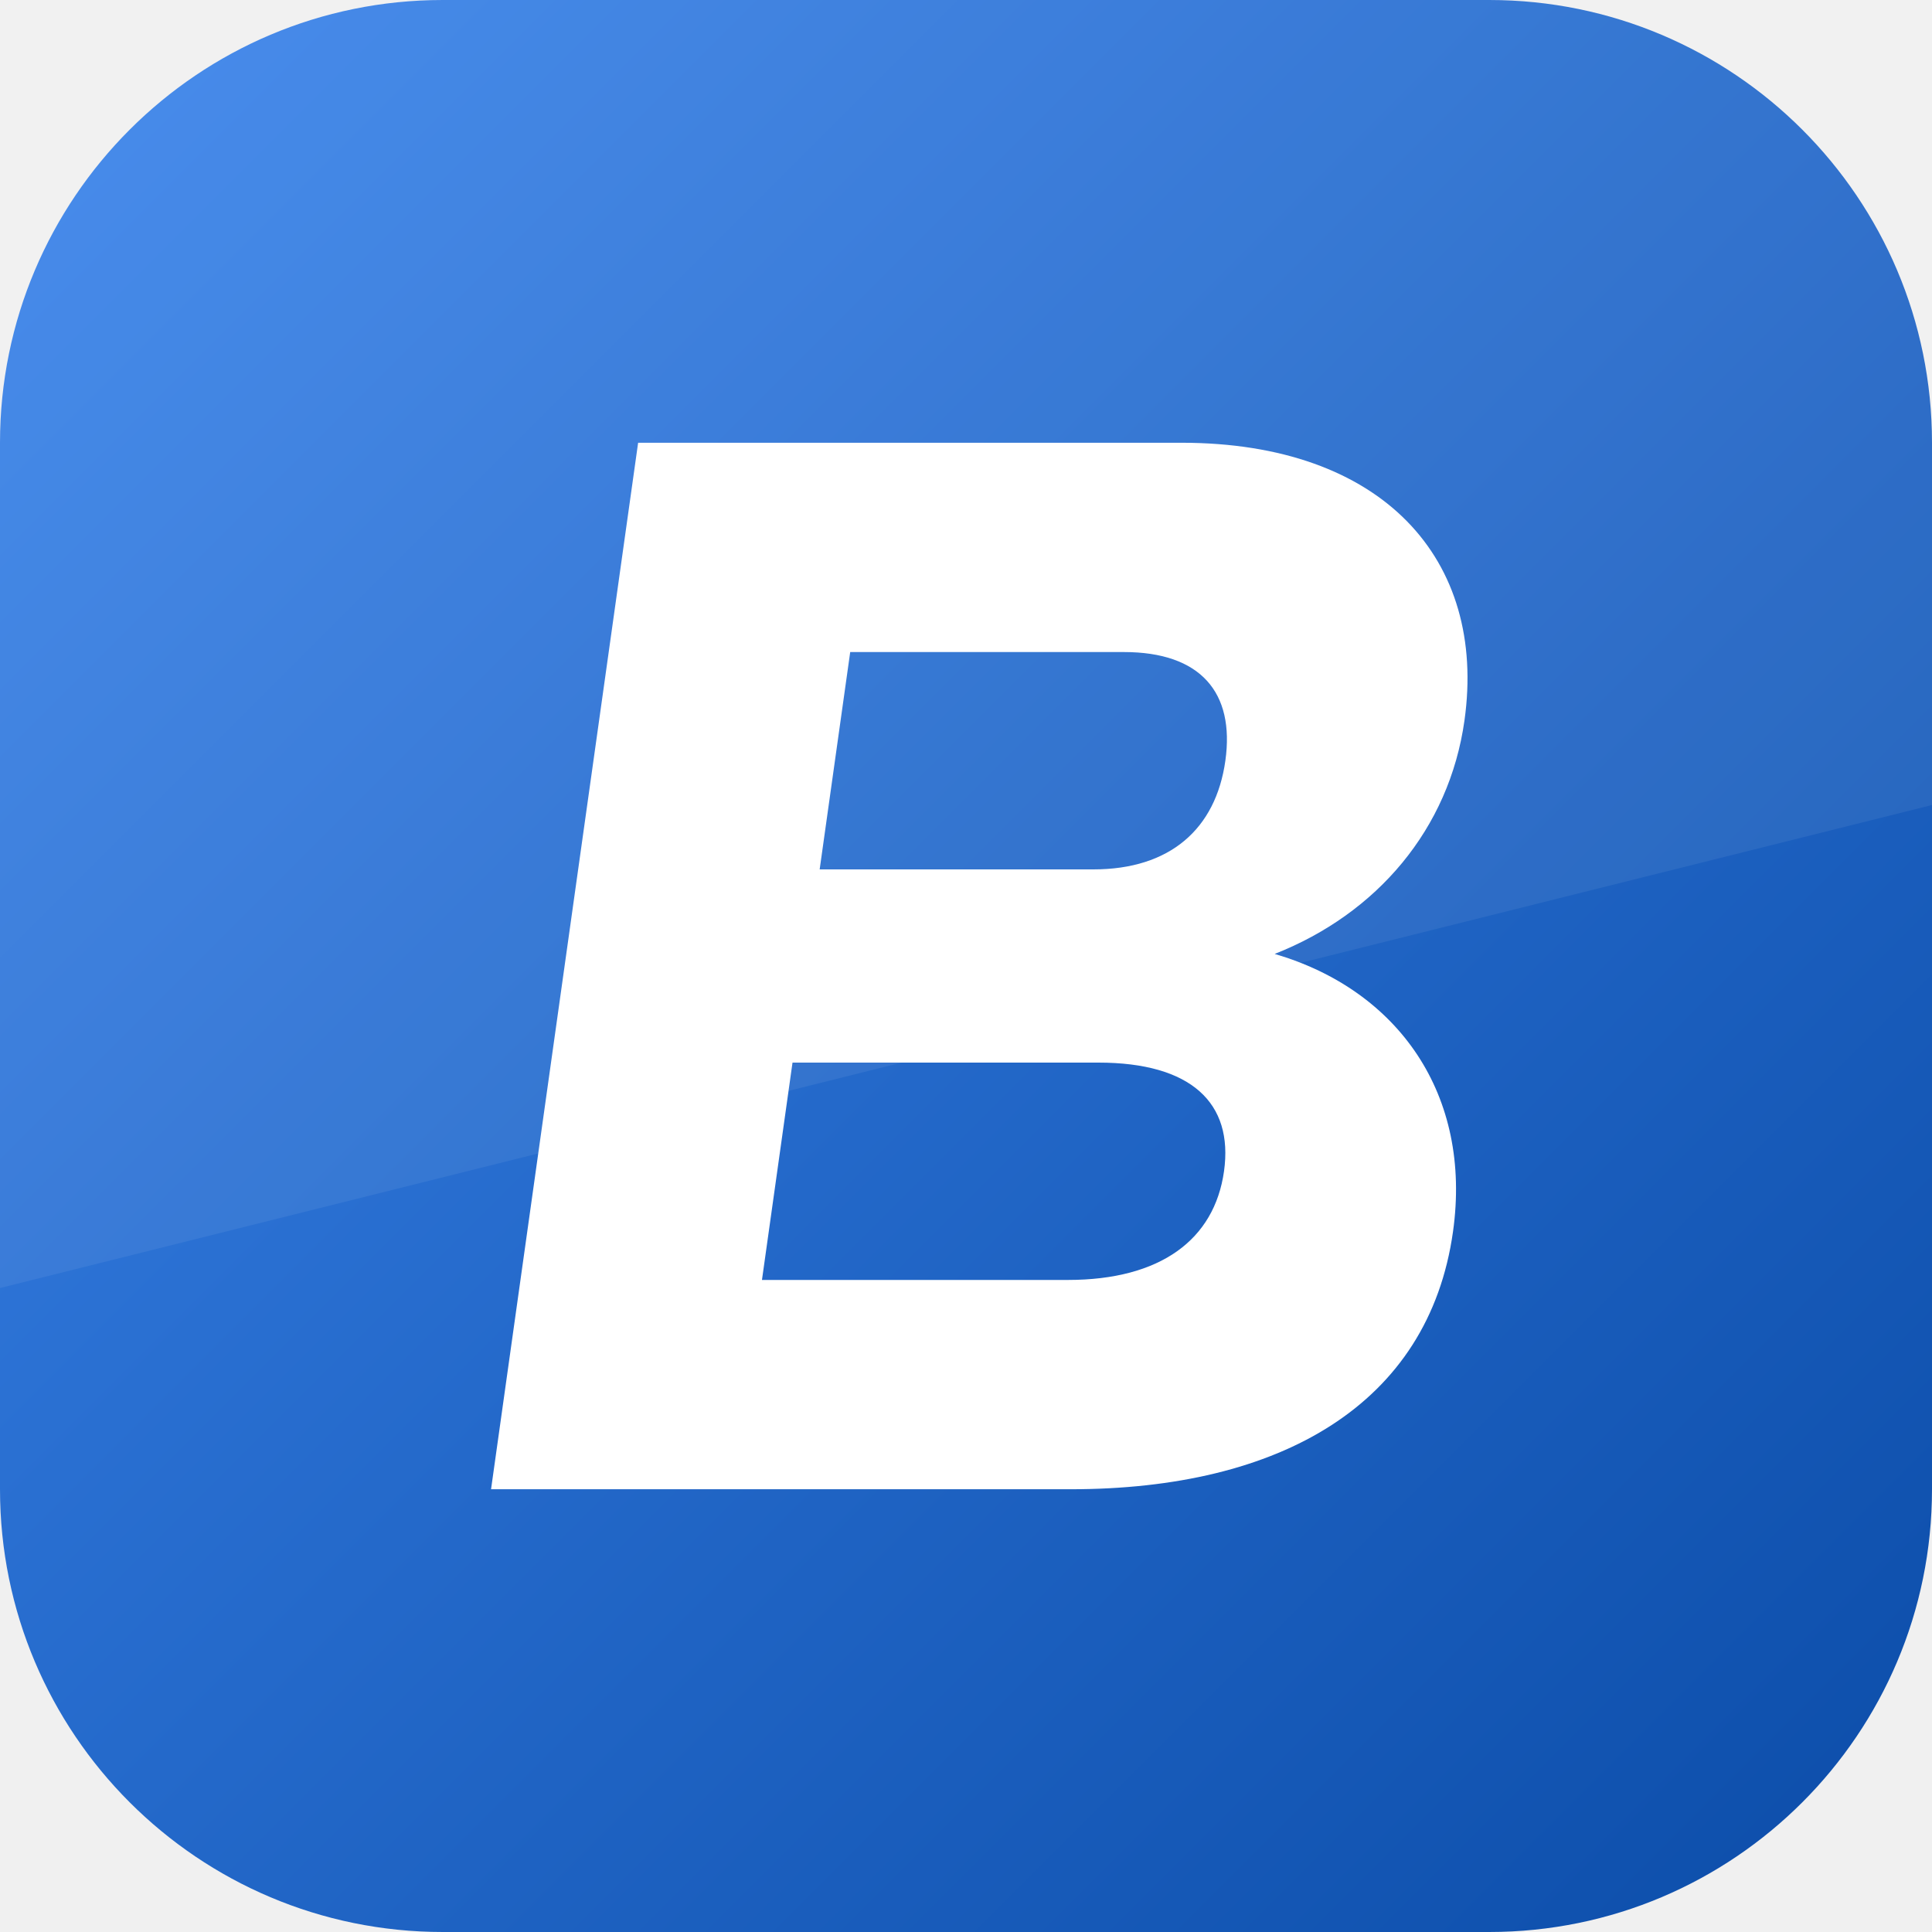
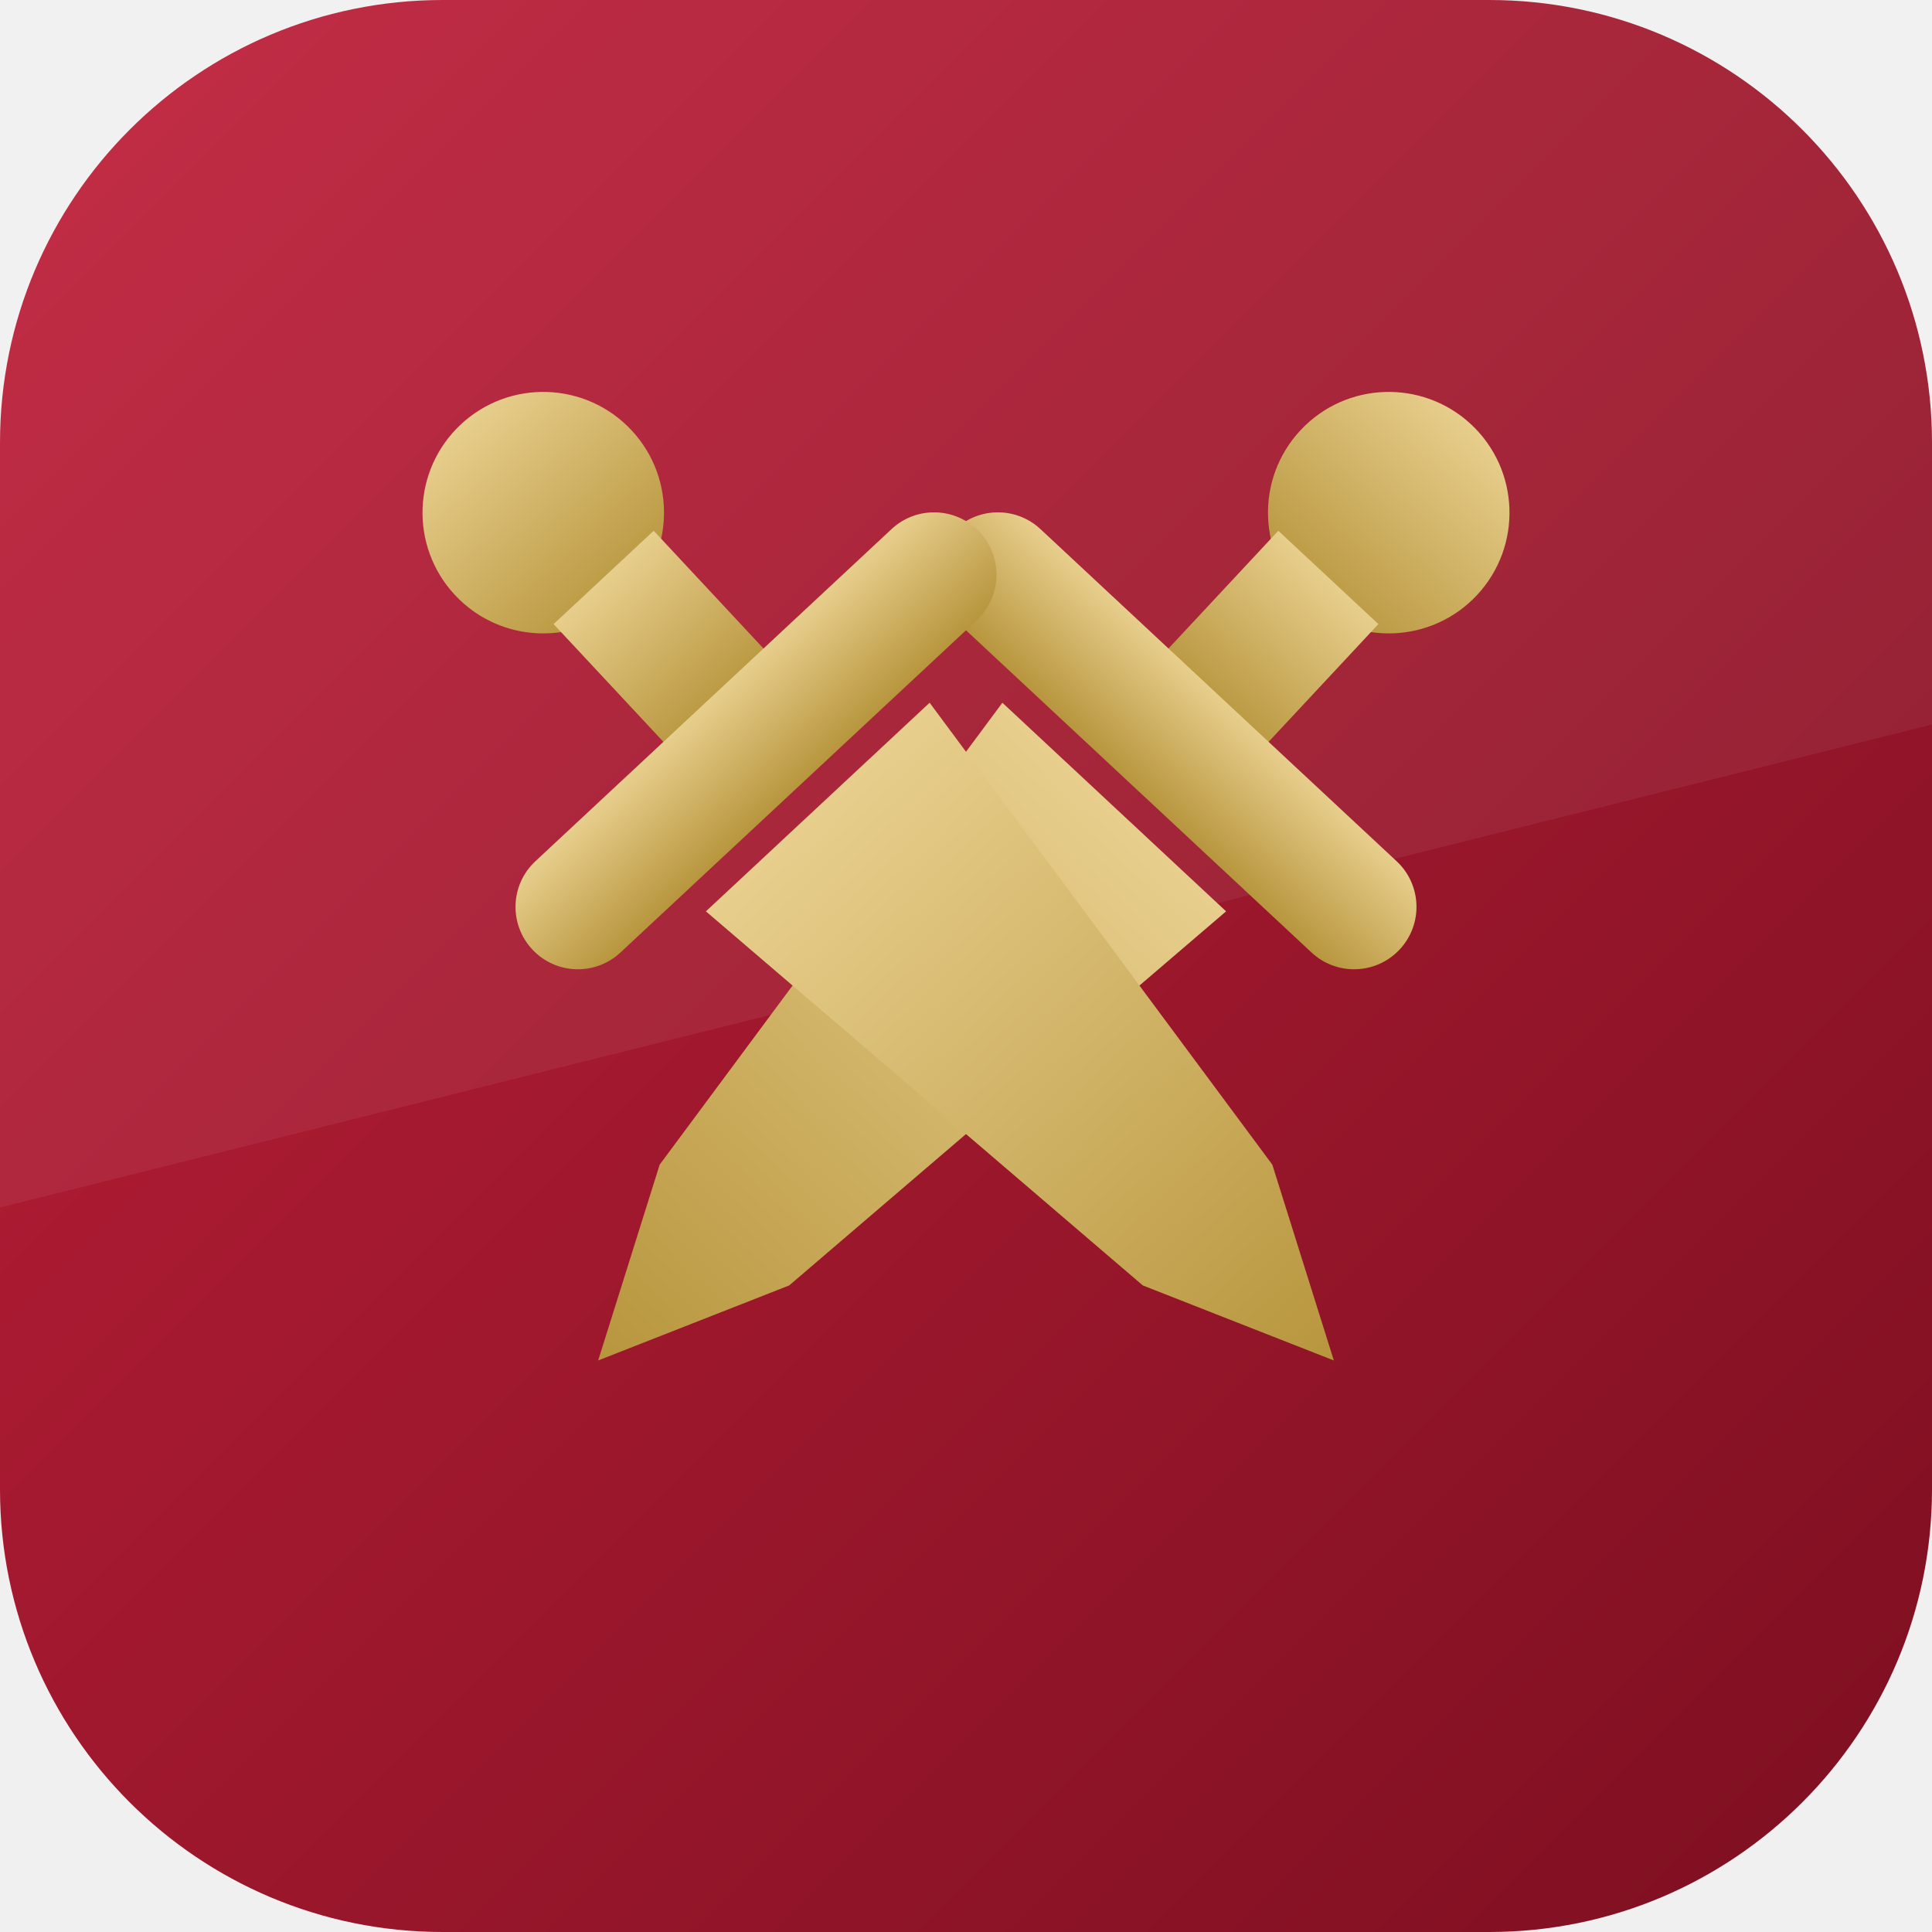
<svg xmlns="http://www.w3.org/2000/svg" viewBox="0 0 48 48">
  <defs>
    <linearGradient id="t" x1="0" y1="0" x2="1" y2="1">
-       <stop offset="0" stop-color="#3D86EC" />
-       <stop offset="1" stop-color="#0B4CA8" />
+       <stop offset="0" stop-color="#C0203A" />
+       <stop offset="1" stop-color="#7C0F20" />
+     </linearGradient>
+     <linearGradient id="g" x1="0" y1="0" x2="0" y2="1">
+       <stop offset="0" stop-color="#E7CE8C" />
+       <stop offset="1" stop-color="#B8963E" />
    </linearGradient>
  </defs>
  <rect width="48" height="48" rx="11" fill="url(#t)" />
-   <path d="M0 0H48V20L0 32Z" fill="#fff" opacity=".07" />
-   <path transform="translate(3.4 0) skewX(-8)" fill-rule="evenodd" fill="#fff" d="M14 11H27.5C32.5 11 35.5 13.9 35.5 17.9C35.5 20.6 34 22.7 31.6 23.7C34.8 24.6 37 27.2 37 30.6C37 34.9 33.6 37 28.4 37H14ZM20 16.2V21.6H26.8C28.7 21.6 29.7 20.6 29.7 18.9C29.7 17.2 28.7 16.2 26.8 16.2ZM20 26.4V31.8H27.6C29.9 31.8 31.1 30.8 31.1 29.1C31.1 27.4 29.9 26.4 27.6 26.4Z" />
+   <path d="M0 0H48V18L0 30Z" fill="#fff" opacity=".06" />
+   <g fill="url(#g)">
+     <g transform="rotate(43 24 24)">
+       <circle cx="24" cy="8.6" r="3" />
+       <rect x="22.3" y="10.8" width="3.4" height="4.4" />
+       <rect x="16.4" y="14.8" width="15.2" height="3.1" rx="1.55" />
+       <path d="M20.2 18.6h7.6l-1.6 14.2L24 37.4l-2.2-4.6Z" />
+     </g>
+     <g transform="rotate(-43 24 24)">
+       <circle cx="24" cy="8.6" r="3" />
+       <rect x="22.3" y="10.8" width="3.4" height="4.4" />
+       <rect x="16.4" y="14.8" width="15.2" height="3.1" rx="1.55" />
+       <path d="M20.2 18.6h7.6l-1.6 14.2L24 37.4l-2.2-4.6Z" />
+     </g>
+   </g>
</svg>
